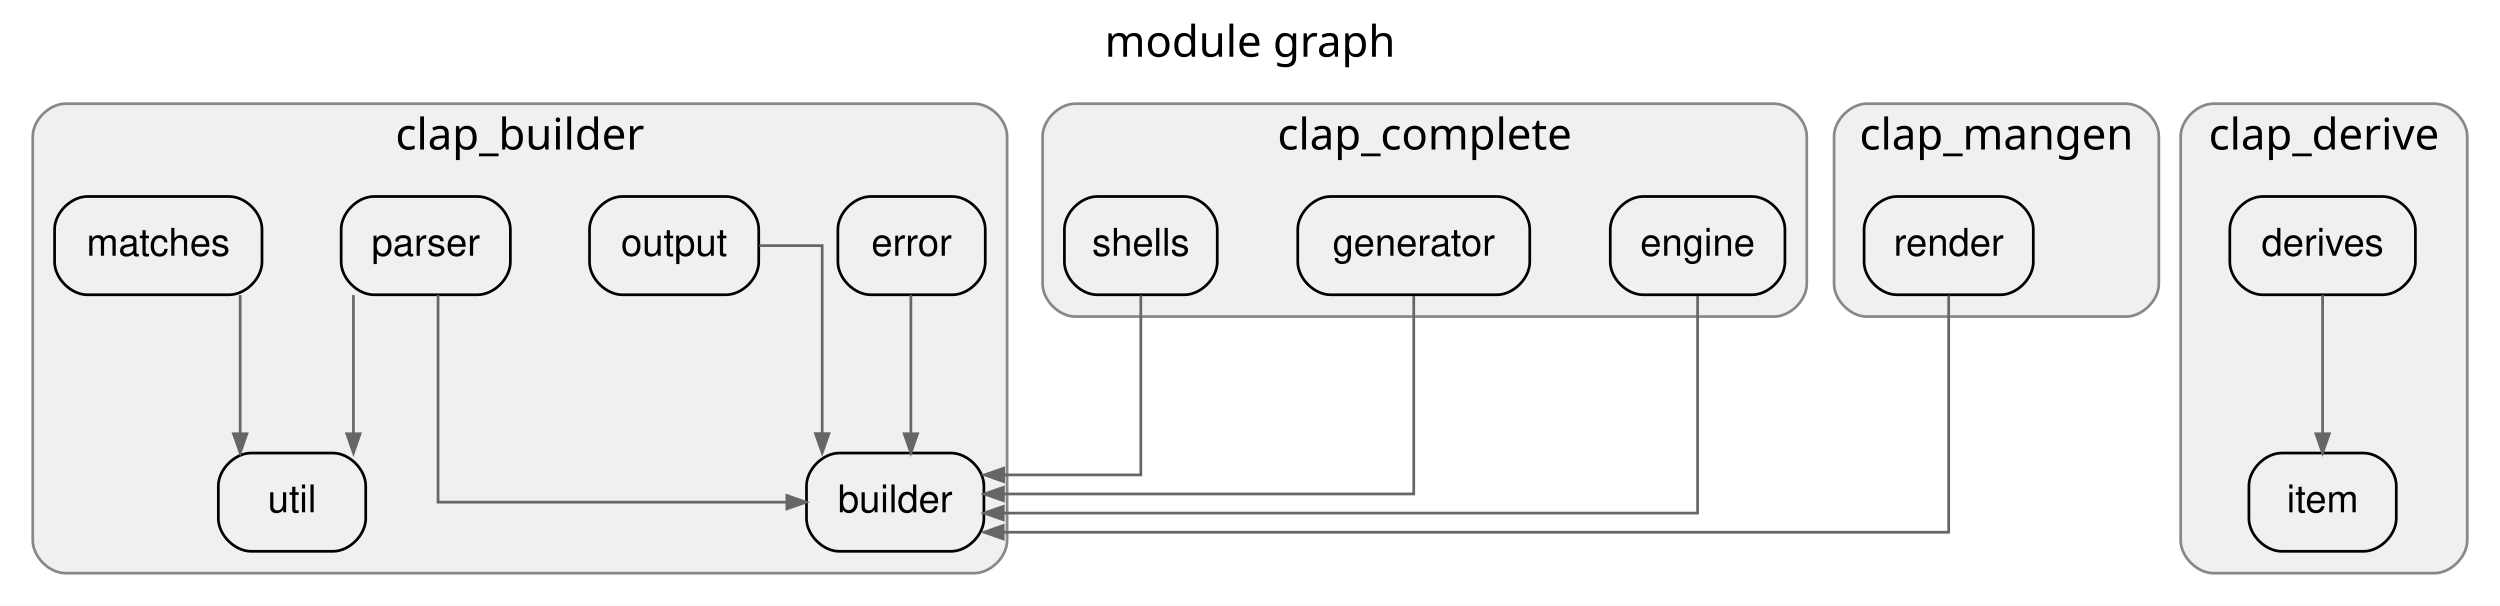
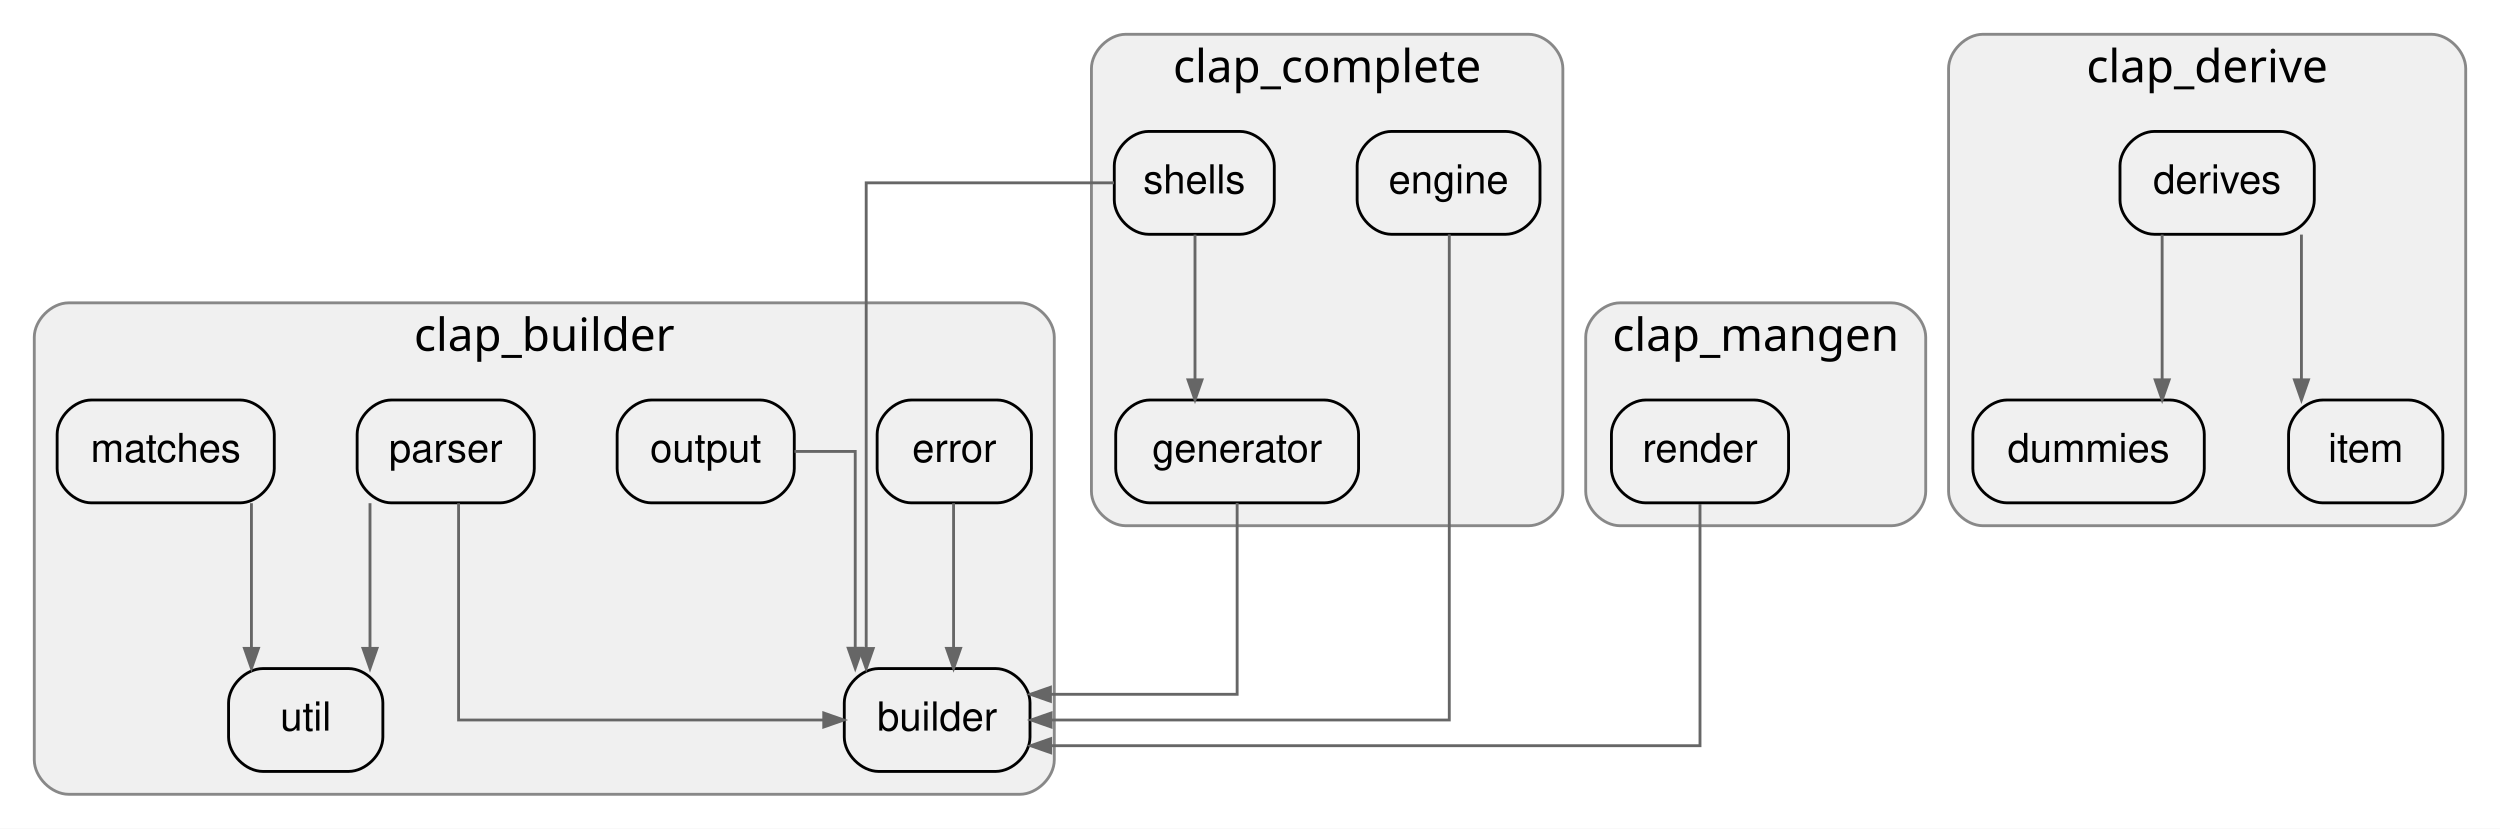
- <svg xmlns="http://www.w3.org/2000/svg" width="916pt" height="222pt" viewBox="0.00 0.00 916.00 222.00">
-   <g id="graph0" class="graph" transform="scale(1 1) rotate(0) translate(4 218)">
-     <polygon fill="white" stroke="transparent" points="-4,4 -4,-218 912,-218 912,4 -4,4" />
-     <text text-anchor="middle" x="454" y="-197.2" font-family="Helvetica Bold" font-size="16.00">module graph</text>
+ <svg xmlns="http://www.w3.org/2000/svg" width="875pt" height="290pt" viewBox="0.00 0.00 875.00 290.00">
+   <g id="graph0" class="graph" transform="scale(1 1) rotate(0) translate(4 286)">
+     <polygon fill="white" stroke="transparent" points="-4,4 -4,-286 871,-286 871,4 -4,4" />
    <g id="clust1" class="cluster">
      <path fill="#f0f0f0" stroke="#888888" d="M20,-8C20,-8 353,-8 353,-8 359,-8 365,-14 365,-20 365,-20 365,-168 365,-168 365,-174 359,-180 353,-180 353,-180 20,-180 20,-180 14,-180 8,-174 8,-168 8,-168 8,-20 8,-20 8,-14 14,-8 20,-8" />
      <text text-anchor="middle" x="186.5" y="-163.2" font-family="Helvetica Bold" font-size="16.00">clap_builder</text>
    </g>
    <g id="clust2" class="cluster">
-       <path fill="#f0f0f0" stroke="#888888" d="M390,-102C390,-102 646,-102 646,-102 652,-102 658,-108 658,-114 658,-114 658,-168 658,-168 658,-174 652,-180 646,-180 646,-180 390,-180 390,-180 384,-180 378,-174 378,-168 378,-168 378,-114 378,-114 378,-108 384,-102 390,-102" />
-       <text text-anchor="middle" x="518" y="-163.2" font-family="Helvetica Bold" font-size="16.00">clap_complete</text>
+       <path fill="#f0f0f0" stroke="#888888" d="M390,-102C390,-102 531,-102 531,-102 537,-102 543,-108 543,-114 543,-114 543,-262 543,-262 543,-268 537,-274 531,-274 531,-274 390,-274 390,-274 384,-274 378,-268 378,-262 378,-262 378,-114 378,-114 378,-108 384,-102 390,-102" />
+       <text text-anchor="middle" x="460.5" y="-257.2" font-family="Helvetica Bold" font-size="16.00">clap_complete</text>
    </g>
    <g id="clust3" class="cluster">
-       <path fill="#f0f0f0" stroke="#888888" d="M807,-8C807,-8 888,-8 888,-8 894,-8 900,-14 900,-20 900,-20 900,-168 900,-168 900,-174 894,-180 888,-180 888,-180 807,-180 807,-180 801,-180 795,-174 795,-168 795,-168 795,-20 795,-20 795,-14 801,-8 807,-8" />
-       <text text-anchor="middle" x="847.5" y="-163.2" font-family="Helvetica Bold" font-size="16.00">clap_derive</text>
+       <path fill="#f0f0f0" stroke="#888888" d="M690,-102C690,-102 847,-102 847,-102 853,-102 859,-108 859,-114 859,-114 859,-262 859,-262 859,-268 853,-274 847,-274 847,-274 690,-274 690,-274 684,-274 678,-268 678,-262 678,-262 678,-114 678,-114 678,-108 684,-102 690,-102" />
+       <text text-anchor="middle" x="768.5" y="-257.2" font-family="Helvetica Bold" font-size="16.00">clap_derive</text>
    </g>
    <g id="clust4" class="cluster">
-       <path fill="#f0f0f0" stroke="#888888" d="M680,-102C680,-102 775,-102 775,-102 781,-102 787,-108 787,-114 787,-114 787,-168 787,-168 787,-174 781,-180 775,-180 775,-180 680,-180 680,-180 674,-180 668,-174 668,-168 668,-168 668,-114 668,-114 668,-108 674,-102 680,-102" />
-       <text text-anchor="middle" x="727.5" y="-163.2" font-family="Helvetica Bold" font-size="16.00">clap_mangen</text>
+       <path fill="#f0f0f0" stroke="#888888" d="M563,-102C563,-102 658,-102 658,-102 664,-102 670,-108 670,-114 670,-114 670,-168 670,-168 670,-174 664,-180 658,-180 658,-180 563,-180 563,-180 557,-180 551,-174 551,-168 551,-168 551,-114 551,-114 551,-108 557,-102 563,-102" />
+       <text text-anchor="middle" x="610.5" y="-163.2" font-family="Helvetica Bold" font-size="16.00">clap_mangen</text>
    </g>
    <g id="node1" class="node">
      <path fill="#f0f0f0" stroke="black" d="M344.5,-52C344.5,-52 303.5,-52 303.5,-52 297.5,-52 291.5,-46 291.5,-40 291.5,-40 291.5,-28 291.5,-28 291.5,-22 297.5,-16 303.5,-16 303.5,-16 344.5,-16 344.5,-16 350.5,-16 356.5,-22 356.5,-28 356.5,-28 356.5,-40 356.5,-40 356.5,-46 350.5,-52 344.5,-52" />
      <text text-anchor="middle" x="324" y="-30.3" font-family="Helvetica,sans-Serif" font-size="14.00">builder</text>
    </g>
    <g id="node2" class="node">
      <path fill="#f0f0f0" stroke="black" d="M345,-146C345,-146 315,-146 315,-146 309,-146 303,-140 303,-134 303,-134 303,-122 303,-122 303,-116 309,-110 315,-110 315,-110 345,-110 345,-110 351,-110 357,-116 357,-122 357,-122 357,-134 357,-134 357,-140 351,-146 345,-146" />
      <text text-anchor="middle" x="330" y="-124.3" font-family="Helvetica,sans-Serif" font-size="14.00">error</text>
    </g>
    <g id="edge1" class="edge">
      <path fill="none" stroke="#666666" d="M329.75,-109.88C329.75,-109.88 329.75,-59.07 329.75,-59.07" />
      <polygon fill="#666666" stroke="#666666" points="332.2,-59.07 329.75,-52.07 327.3,-59.07 332.2,-59.07" />
    </g>
    <g id="node3" class="node">
      <path fill="#f0f0f0" stroke="black" d="M80,-146C80,-146 28,-146 28,-146 22,-146 16,-140 16,-134 16,-134 16,-122 16,-122 16,-116 22,-110 28,-110 28,-110 80,-110 80,-110 86,-110 92,-116 92,-122 92,-122 92,-134 92,-134 92,-140 86,-146 80,-146" />
      <text text-anchor="middle" x="54" y="-124.3" font-family="Helvetica,sans-Serif" font-size="14.00">matches</text>
    </g>
    <g id="node6" class="node">
      <path fill="#f0f0f0" stroke="black" d="M118,-52C118,-52 88,-52 88,-52 82,-52 76,-46 76,-40 76,-40 76,-28 76,-28 76,-22 82,-16 88,-16 88,-16 118,-16 118,-16 124,-16 130,-22 130,-28 130,-28 130,-40 130,-40 130,-46 124,-52 118,-52" />
      <text text-anchor="middle" x="103" y="-30.3" font-family="Helvetica,sans-Serif" font-size="14.00">util</text>
    </g>
    <g id="edge2" class="edge">
      <path fill="none" stroke="#666666" d="M84,-109.88C84,-109.88 84,-59.07 84,-59.07" />
      <polygon fill="#666666" stroke="#666666" points="86.45,-59.07 84,-52.07 81.55,-59.07 86.45,-59.07" />
    </g>
    <g id="node4" class="node">
      <path fill="#f0f0f0" stroke="black" d="M262,-146C262,-146 224,-146 224,-146 218,-146 212,-140 212,-134 212,-134 212,-122 212,-122 212,-116 218,-110 224,-110 224,-110 262,-110 262,-110 268,-110 274,-116 274,-122 274,-122 274,-134 274,-134 274,-140 268,-146 262,-146" />
      <text text-anchor="middle" x="243" y="-124.3" font-family="Helvetica,sans-Serif" font-size="14.00">output</text>
    </g>
    <g id="edge3" class="edge">
-       <path fill="none" stroke="#666666" d="M274.24,-128C286.3,-128 297.25,-128 297.25,-128 297.25,-128 297.25,-59.12 297.25,-59.12" />
-       <polygon fill="#666666" stroke="#666666" points="299.7,-59.12 297.25,-52.12 294.8,-59.12 299.7,-59.12" />
+       <path fill="none" stroke="#666666" d="M274.05,-128C285.32,-128 295.33,-128 295.33,-128 295.33,-128 295.33,-59.12 295.33,-59.12" />
+       <polygon fill="#666666" stroke="#666666" points="297.78,-59.12 295.33,-52.12 292.88,-59.12 297.78,-59.12" />
    </g>
    <g id="node5" class="node">
      <path fill="#f0f0f0" stroke="black" d="M171,-146C171,-146 133,-146 133,-146 127,-146 121,-140 121,-134 121,-134 121,-122 121,-122 121,-116 127,-110 133,-110 133,-110 171,-110 171,-110 177,-110 183,-116 183,-122 183,-122 183,-134 183,-134 183,-140 177,-146 171,-146" />
      <text text-anchor="middle" x="152" y="-124.3" font-family="Helvetica,sans-Serif" font-size="14.00">parser</text>
    </g>
    <g id="edge4" class="edge">
      <path fill="none" stroke="#666666" d="M156.5,-109.88C156.5,-82.56 156.5,-34 156.5,-34 156.5,-34 284.31,-34 284.31,-34" />
      <polygon fill="#666666" stroke="#666666" points="284.31,-36.45 291.31,-34 284.31,-31.55 284.31,-36.45" />
    </g>
    <g id="edge5" class="edge">
      <path fill="none" stroke="#666666" d="M125.5,-109.88C125.5,-109.88 125.5,-59.07 125.5,-59.07" />
      <polygon fill="#666666" stroke="#666666" points="127.95,-59.07 125.5,-52.07 123.05,-59.07 127.95,-59.07" />
    </g>
    <g id="node7" class="node">
-       <path fill="#f0f0f0" stroke="black" d="M638,-146C638,-146 598,-146 598,-146 592,-146 586,-140 586,-134 586,-134 586,-122 586,-122 586,-116 592,-110 598,-110 598,-110 638,-110 638,-110 644,-110 650,-116 650,-122 650,-122 650,-134 650,-134 650,-140 644,-146 638,-146" />
-       <text text-anchor="middle" x="618" y="-124.3" font-family="Helvetica,sans-Serif" font-size="14.00">engine</text>
+       <path fill="#f0f0f0" stroke="black" d="M523,-240C523,-240 483,-240 483,-240 477,-240 471,-234 471,-228 471,-228 471,-216 471,-216 471,-210 477,-204 483,-204 483,-204 523,-204 523,-204 529,-204 535,-210 535,-216 535,-216 535,-228 535,-228 535,-234 529,-240 523,-240" />
+       <text text-anchor="middle" x="503" y="-218.3" font-family="Helvetica,sans-Serif" font-size="14.00">engine</text>
    </g>
    <g id="edge6" class="edge">
-       <path fill="none" stroke="#666666" d="M618,-109.57C618,-81.18 618,-30 618,-30 618,-30 363.59,-30 363.59,-30" />
-       <polygon fill="#666666" stroke="#666666" points="363.59,-27.55 356.59,-30 363.59,-32.45 363.59,-27.55" />
+       <path fill="none" stroke="#666666" d="M503.25,-203.97C503.25,-156.92 503.25,-34 503.25,-34 503.25,-34 363.88,-34 363.88,-34" />
+       <polygon fill="#666666" stroke="#666666" points="363.88,-31.55 356.88,-34 363.88,-36.45 363.88,-31.55" />
    </g>
    <g id="node8" class="node">
-       <path fill="#f0f0f0" stroke="black" d="M544.5,-146C544.5,-146 483.5,-146 483.5,-146 477.5,-146 471.5,-140 471.5,-134 471.5,-134 471.5,-122 471.5,-122 471.5,-116 477.5,-110 483.5,-110 483.5,-110 544.5,-110 544.5,-110 550.5,-110 556.5,-116 556.5,-122 556.5,-122 556.5,-134 556.5,-134 556.5,-140 550.5,-146 544.5,-146" />
-       <text text-anchor="middle" x="514" y="-124.3" font-family="Helvetica,sans-Serif" font-size="14.00">generator</text>
+       <path fill="#f0f0f0" stroke="black" d="M459.5,-146C459.5,-146 398.5,-146 398.5,-146 392.5,-146 386.5,-140 386.5,-134 386.5,-134 386.5,-122 386.5,-122 386.5,-116 392.5,-110 398.5,-110 398.5,-110 459.5,-110 459.5,-110 465.5,-110 471.5,-116 471.5,-122 471.5,-122 471.5,-134 471.5,-134 471.5,-140 465.5,-146 459.5,-146" />
+       <text text-anchor="middle" x="429" y="-124.3" font-family="Helvetica,sans-Serif" font-size="14.00">generator</text>
    </g>
    <g id="edge7" class="edge">
-       <path fill="none" stroke="#666666" d="M514,-109.58C514,-82.99 514,-37 514,-37 514,-37 363.66,-37 363.66,-37" />
-       <polygon fill="#666666" stroke="#666666" points="363.66,-34.55 356.66,-37 363.66,-39.45 363.66,-34.55" />
+       <path fill="none" stroke="#666666" d="M429,-109.97C429,-85.02 429,-43 429,-43 429,-43 363.65,-43 363.65,-43" />
+       <polygon fill="#666666" stroke="#666666" points="363.65,-40.55 356.65,-43 363.65,-45.45 363.65,-40.55" />
    </g>
    <g id="node9" class="node">
-       <path fill="#f0f0f0" stroke="black" d="M430,-146C430,-146 398,-146 398,-146 392,-146 386,-140 386,-134 386,-134 386,-122 386,-122 386,-116 392,-110 398,-110 398,-110 430,-110 430,-110 436,-110 442,-116 442,-122 442,-122 442,-134 442,-134 442,-140 436,-146 430,-146" />
-       <text text-anchor="middle" x="414" y="-124.3" font-family="Helvetica,sans-Serif" font-size="14.00">shells</text>
+       <path fill="#f0f0f0" stroke="black" d="M430,-240C430,-240 398,-240 398,-240 392,-240 386,-234 386,-228 386,-228 386,-216 386,-216 386,-210 392,-204 398,-204 398,-204 430,-204 430,-204 436,-204 442,-210 442,-216 442,-216 442,-228 442,-228 442,-234 436,-240 430,-240" />
+       <text text-anchor="middle" x="414" y="-218.3" font-family="Helvetica,sans-Serif" font-size="14.00">shells</text>
    </g>
    <g id="edge8" class="edge">
-       <path fill="none" stroke="#666666" d="M414,-109.77C414,-85.07 414,-44 414,-44 414,-44 363.75,-44 363.75,-44" />
-       <polygon fill="#666666" stroke="#666666" points="363.75,-41.55 356.75,-44 363.75,-46.45 363.75,-41.55" />
+       <path fill="none" stroke="#666666" d="M385.91,-222C351.91,-222 299.17,-222 299.17,-222 299.17,-222 299.17,-59.03 299.17,-59.03" />
+       <polygon fill="#666666" stroke="#666666" points="301.62,-59.03 299.17,-52.03 296.72,-59.03 301.62,-59.03" />
+     </g>
+     <g id="edge9" class="edge">
+       <path fill="none" stroke="#666666" d="M414.25,-203.88C414.25,-203.88 414.25,-153.07 414.25,-153.07" />
+       <polygon fill="#666666" stroke="#666666" points="416.7,-153.07 414.25,-146.07 411.8,-153.07 416.7,-153.07" />
    </g>
    <g id="node10" class="node">
-       <path fill="#f0f0f0" stroke="black" d="M869,-146C869,-146 825,-146 825,-146 819,-146 813,-140 813,-134 813,-134 813,-122 813,-122 813,-116 819,-110 825,-110 825,-110 869,-110 869,-110 875,-110 881,-116 881,-122 881,-122 881,-134 881,-134 881,-140 875,-146 869,-146" />
-       <text text-anchor="middle" x="847" y="-124.3" font-family="Helvetica,sans-Serif" font-size="14.00">derives</text>
+       <path fill="#f0f0f0" stroke="black" d="M794,-240C794,-240 750,-240 750,-240 744,-240 738,-234 738,-228 738,-228 738,-216 738,-216 738,-210 744,-204 750,-204 750,-204 794,-204 794,-204 800,-204 806,-210 806,-216 806,-216 806,-228 806,-228 806,-234 800,-240 794,-240" />
+       <text text-anchor="middle" x="772" y="-218.3" font-family="Helvetica,sans-Serif" font-size="14.00">derives</text>
    </g>
    <g id="node11" class="node">
-       <path fill="#f0f0f0" stroke="black" d="M862,-52C862,-52 832,-52 832,-52 826,-52 820,-46 820,-40 820,-40 820,-28 820,-28 820,-22 826,-16 832,-16 832,-16 862,-16 862,-16 868,-16 874,-22 874,-28 874,-28 874,-40 874,-40 874,-46 868,-52 862,-52" />
-       <text text-anchor="middle" x="847" y="-30.3" font-family="Helvetica,sans-Serif" font-size="14.00">item</text>
+       <path fill="#f0f0f0" stroke="black" d="M755.5,-146C755.5,-146 698.5,-146 698.5,-146 692.5,-146 686.5,-140 686.5,-134 686.5,-134 686.5,-122 686.5,-122 686.5,-116 692.5,-110 698.5,-110 698.5,-110 755.5,-110 755.5,-110 761.5,-110 767.5,-116 767.5,-122 767.5,-122 767.5,-134 767.5,-134 767.5,-140 761.5,-146 755.5,-146" />
+       <text text-anchor="middle" x="727" y="-124.3" font-family="Helvetica,sans-Serif" font-size="14.00">dummies</text>
    </g>
-     <g id="edge9" class="edge">
-       <path fill="none" stroke="#666666" d="M847,-109.88C847,-109.88 847,-59.07 847,-59.07" />
-       <polygon fill="#666666" stroke="#666666" points="849.45,-59.07 847,-52.07 844.55,-59.07 849.45,-59.07" />
+     <g id="edge10" class="edge">
+       <path fill="none" stroke="#666666" d="M752.75,-203.88C752.75,-203.88 752.75,-153.07 752.75,-153.07" />
+       <polygon fill="#666666" stroke="#666666" points="755.2,-153.07 752.75,-146.07 750.3,-153.07 755.2,-153.07" />
    </g>
    <g id="node12" class="node">
-       <path fill="#f0f0f0" stroke="black" d="M729,-146C729,-146 691,-146 691,-146 685,-146 679,-140 679,-134 679,-134 679,-122 679,-122 679,-116 685,-110 691,-110 691,-110 729,-110 729,-110 735,-110 741,-116 741,-122 741,-122 741,-134 741,-134 741,-140 735,-146 729,-146" />
-       <text text-anchor="middle" x="710" y="-124.3" font-family="Helvetica,sans-Serif" font-size="14.00">render</text>
+       <path fill="#f0f0f0" stroke="black" d="M839,-146C839,-146 809,-146 809,-146 803,-146 797,-140 797,-134 797,-134 797,-122 797,-122 797,-116 803,-110 809,-110 809,-110 839,-110 839,-110 845,-110 851,-116 851,-122 851,-122 851,-134 851,-134 851,-140 845,-146 839,-146" />
+       <text text-anchor="middle" x="824" y="-124.3" font-family="Helvetica,sans-Serif" font-size="14.00">item</text>
    </g>
-     <g id="edge10" class="edge">
-       <path fill="none" stroke="#666666" d="M710,-109.71C710,-79.63 710,-23 710,-23 710,-23 363.58,-23 363.58,-23" />
-       <polygon fill="#666666" stroke="#666666" points="363.58,-20.55 356.58,-23 363.58,-25.45 363.58,-20.55" />
+     <g id="edge11" class="edge">
+       <path fill="none" stroke="#666666" d="M801.5,-203.88C801.5,-203.88 801.5,-153.07 801.5,-153.07" />
+       <polygon fill="#666666" stroke="#666666" points="803.95,-153.07 801.5,-146.07 799.05,-153.07 803.95,-153.07" />
+     </g>
+     <g id="node13" class="node">
+       <path fill="#f0f0f0" stroke="black" d="M610,-146C610,-146 572,-146 572,-146 566,-146 560,-140 560,-134 560,-134 560,-122 560,-122 560,-116 566,-110 572,-110 572,-110 610,-110 610,-110 616,-110 622,-116 622,-122 622,-122 622,-134 622,-134 622,-140 616,-146 610,-146" />
+       <text text-anchor="middle" x="591" y="-124.3" font-family="Helvetica,sans-Serif" font-size="14.00">render</text>
+     </g>
+     <g id="edge12" class="edge">
+       <path fill="none" stroke="#666666" d="M591,-109.59C591,-79.96 591,-25 591,-25 591,-25 363.74,-25 363.74,-25" />
+       <polygon fill="#666666" stroke="#666666" points="363.74,-22.55 356.74,-25 363.74,-27.45 363.74,-22.55" />
    </g>
  </g>
</svg>
